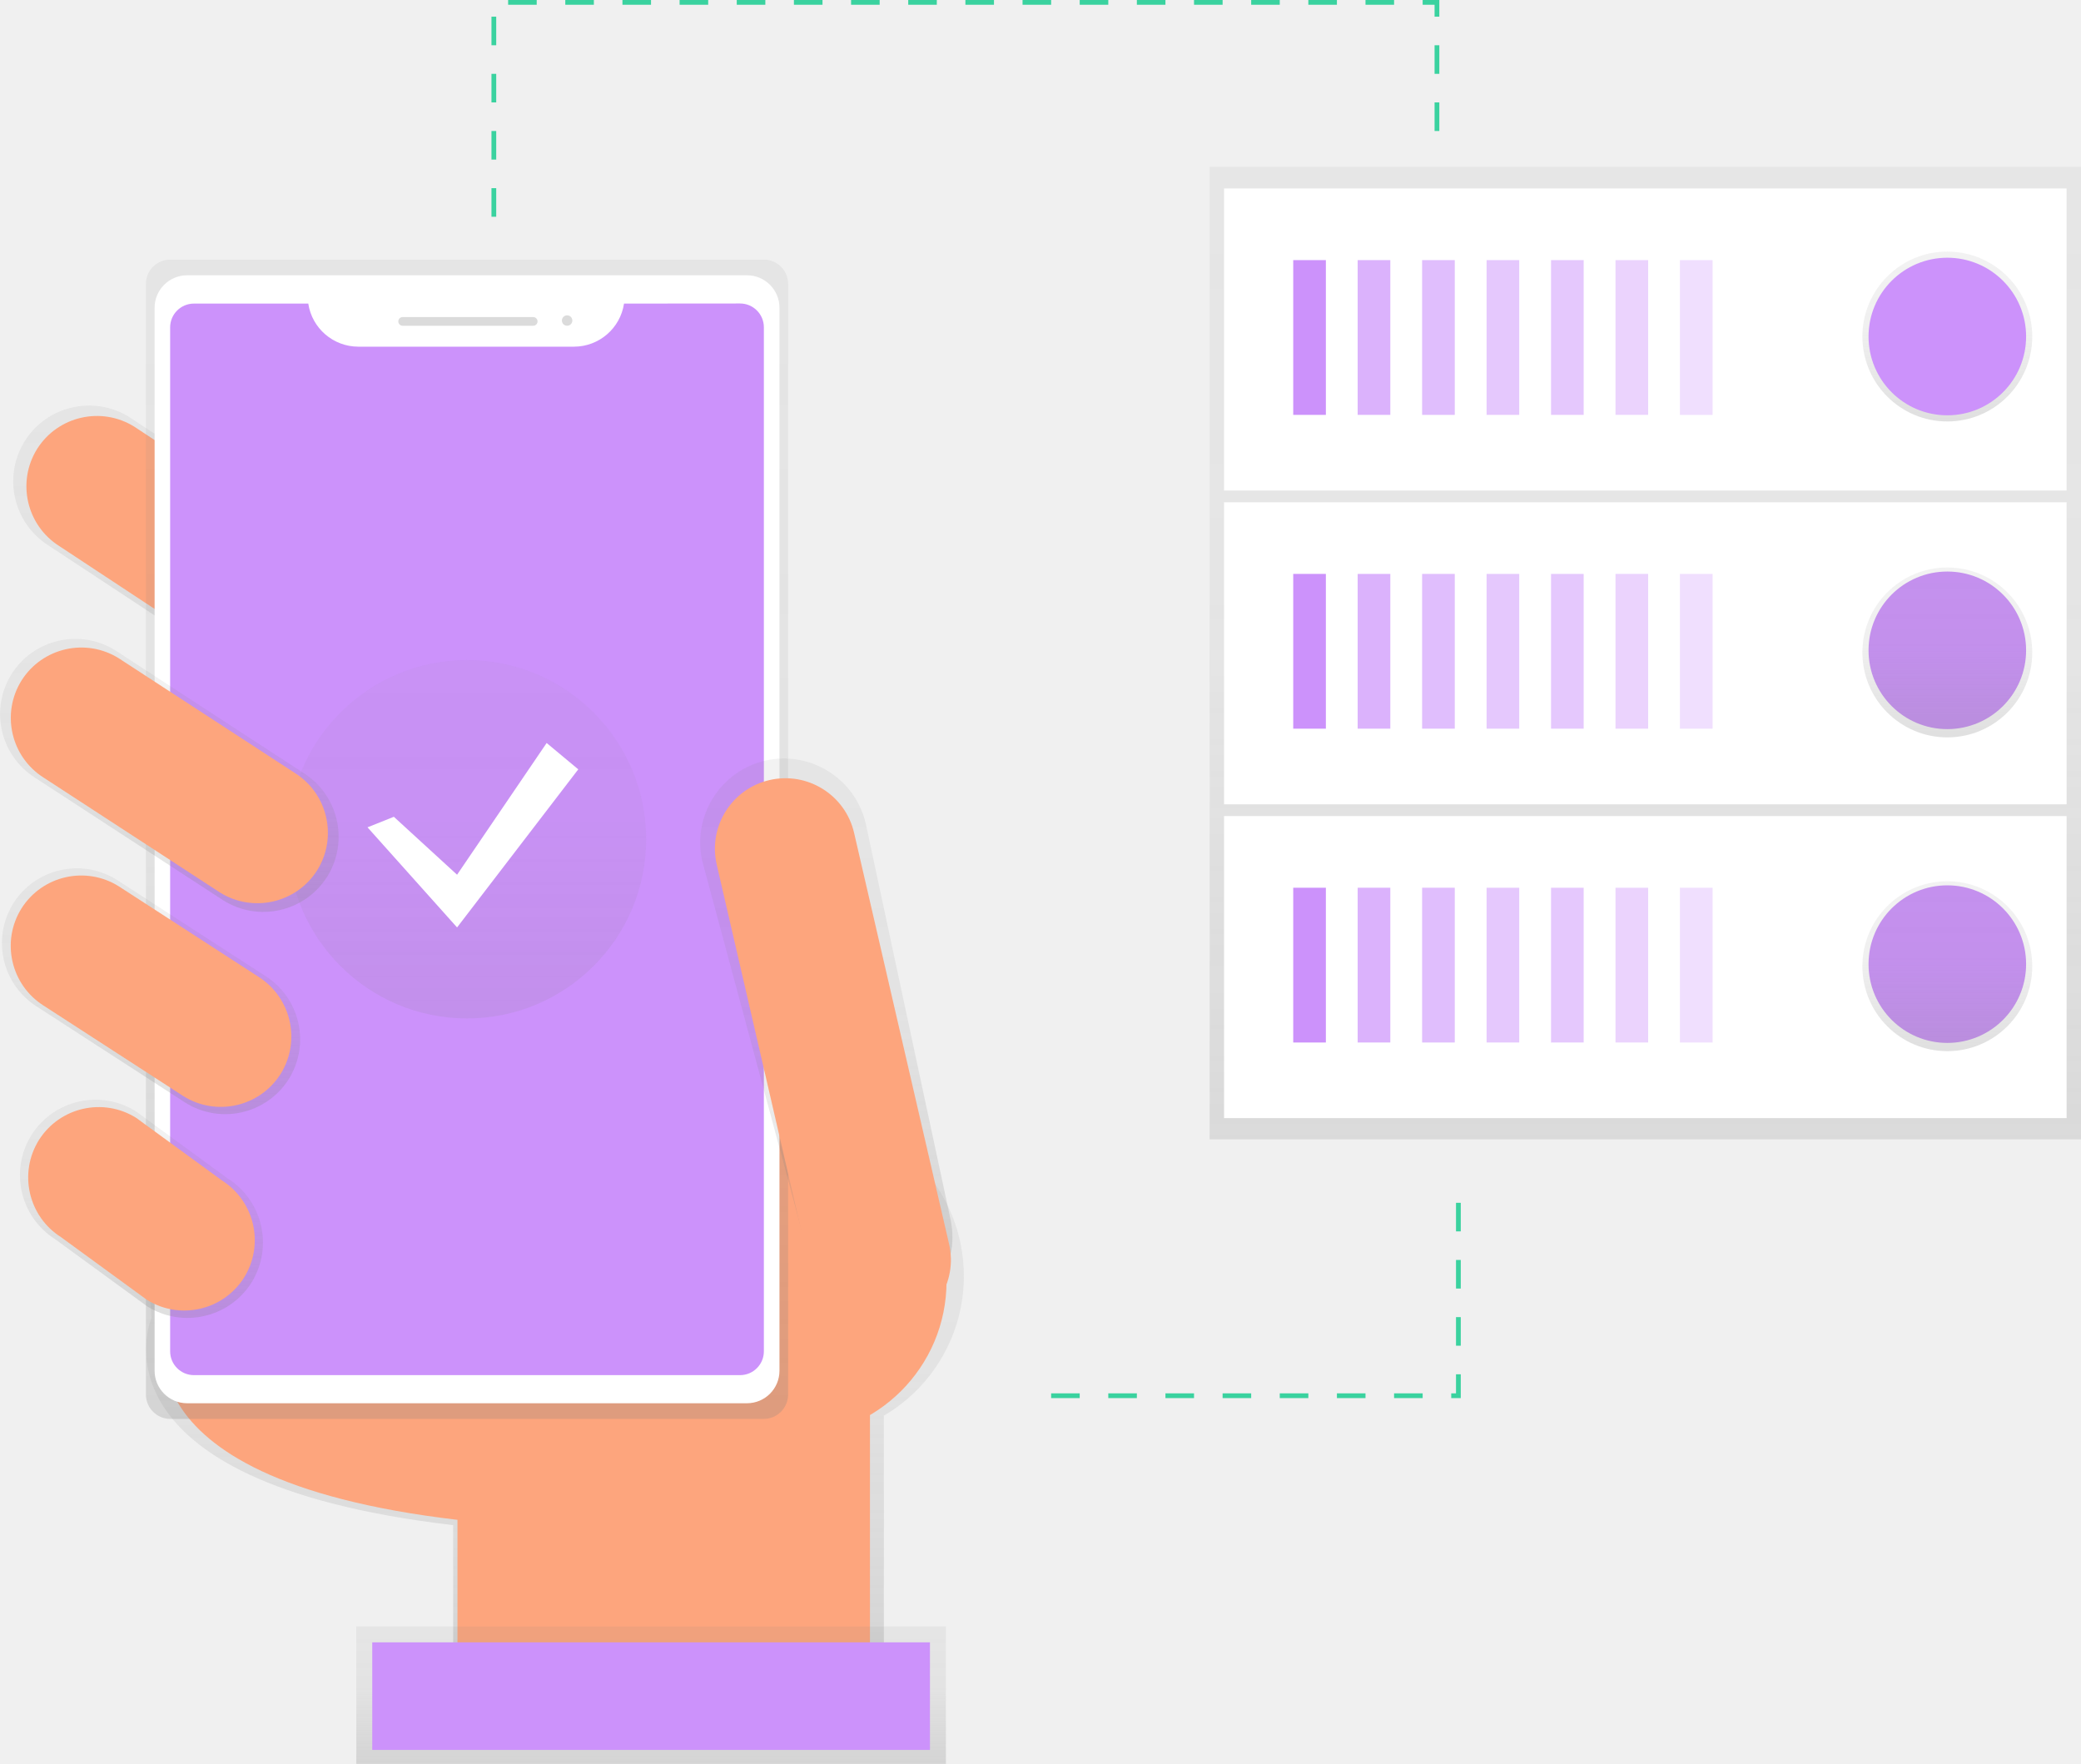
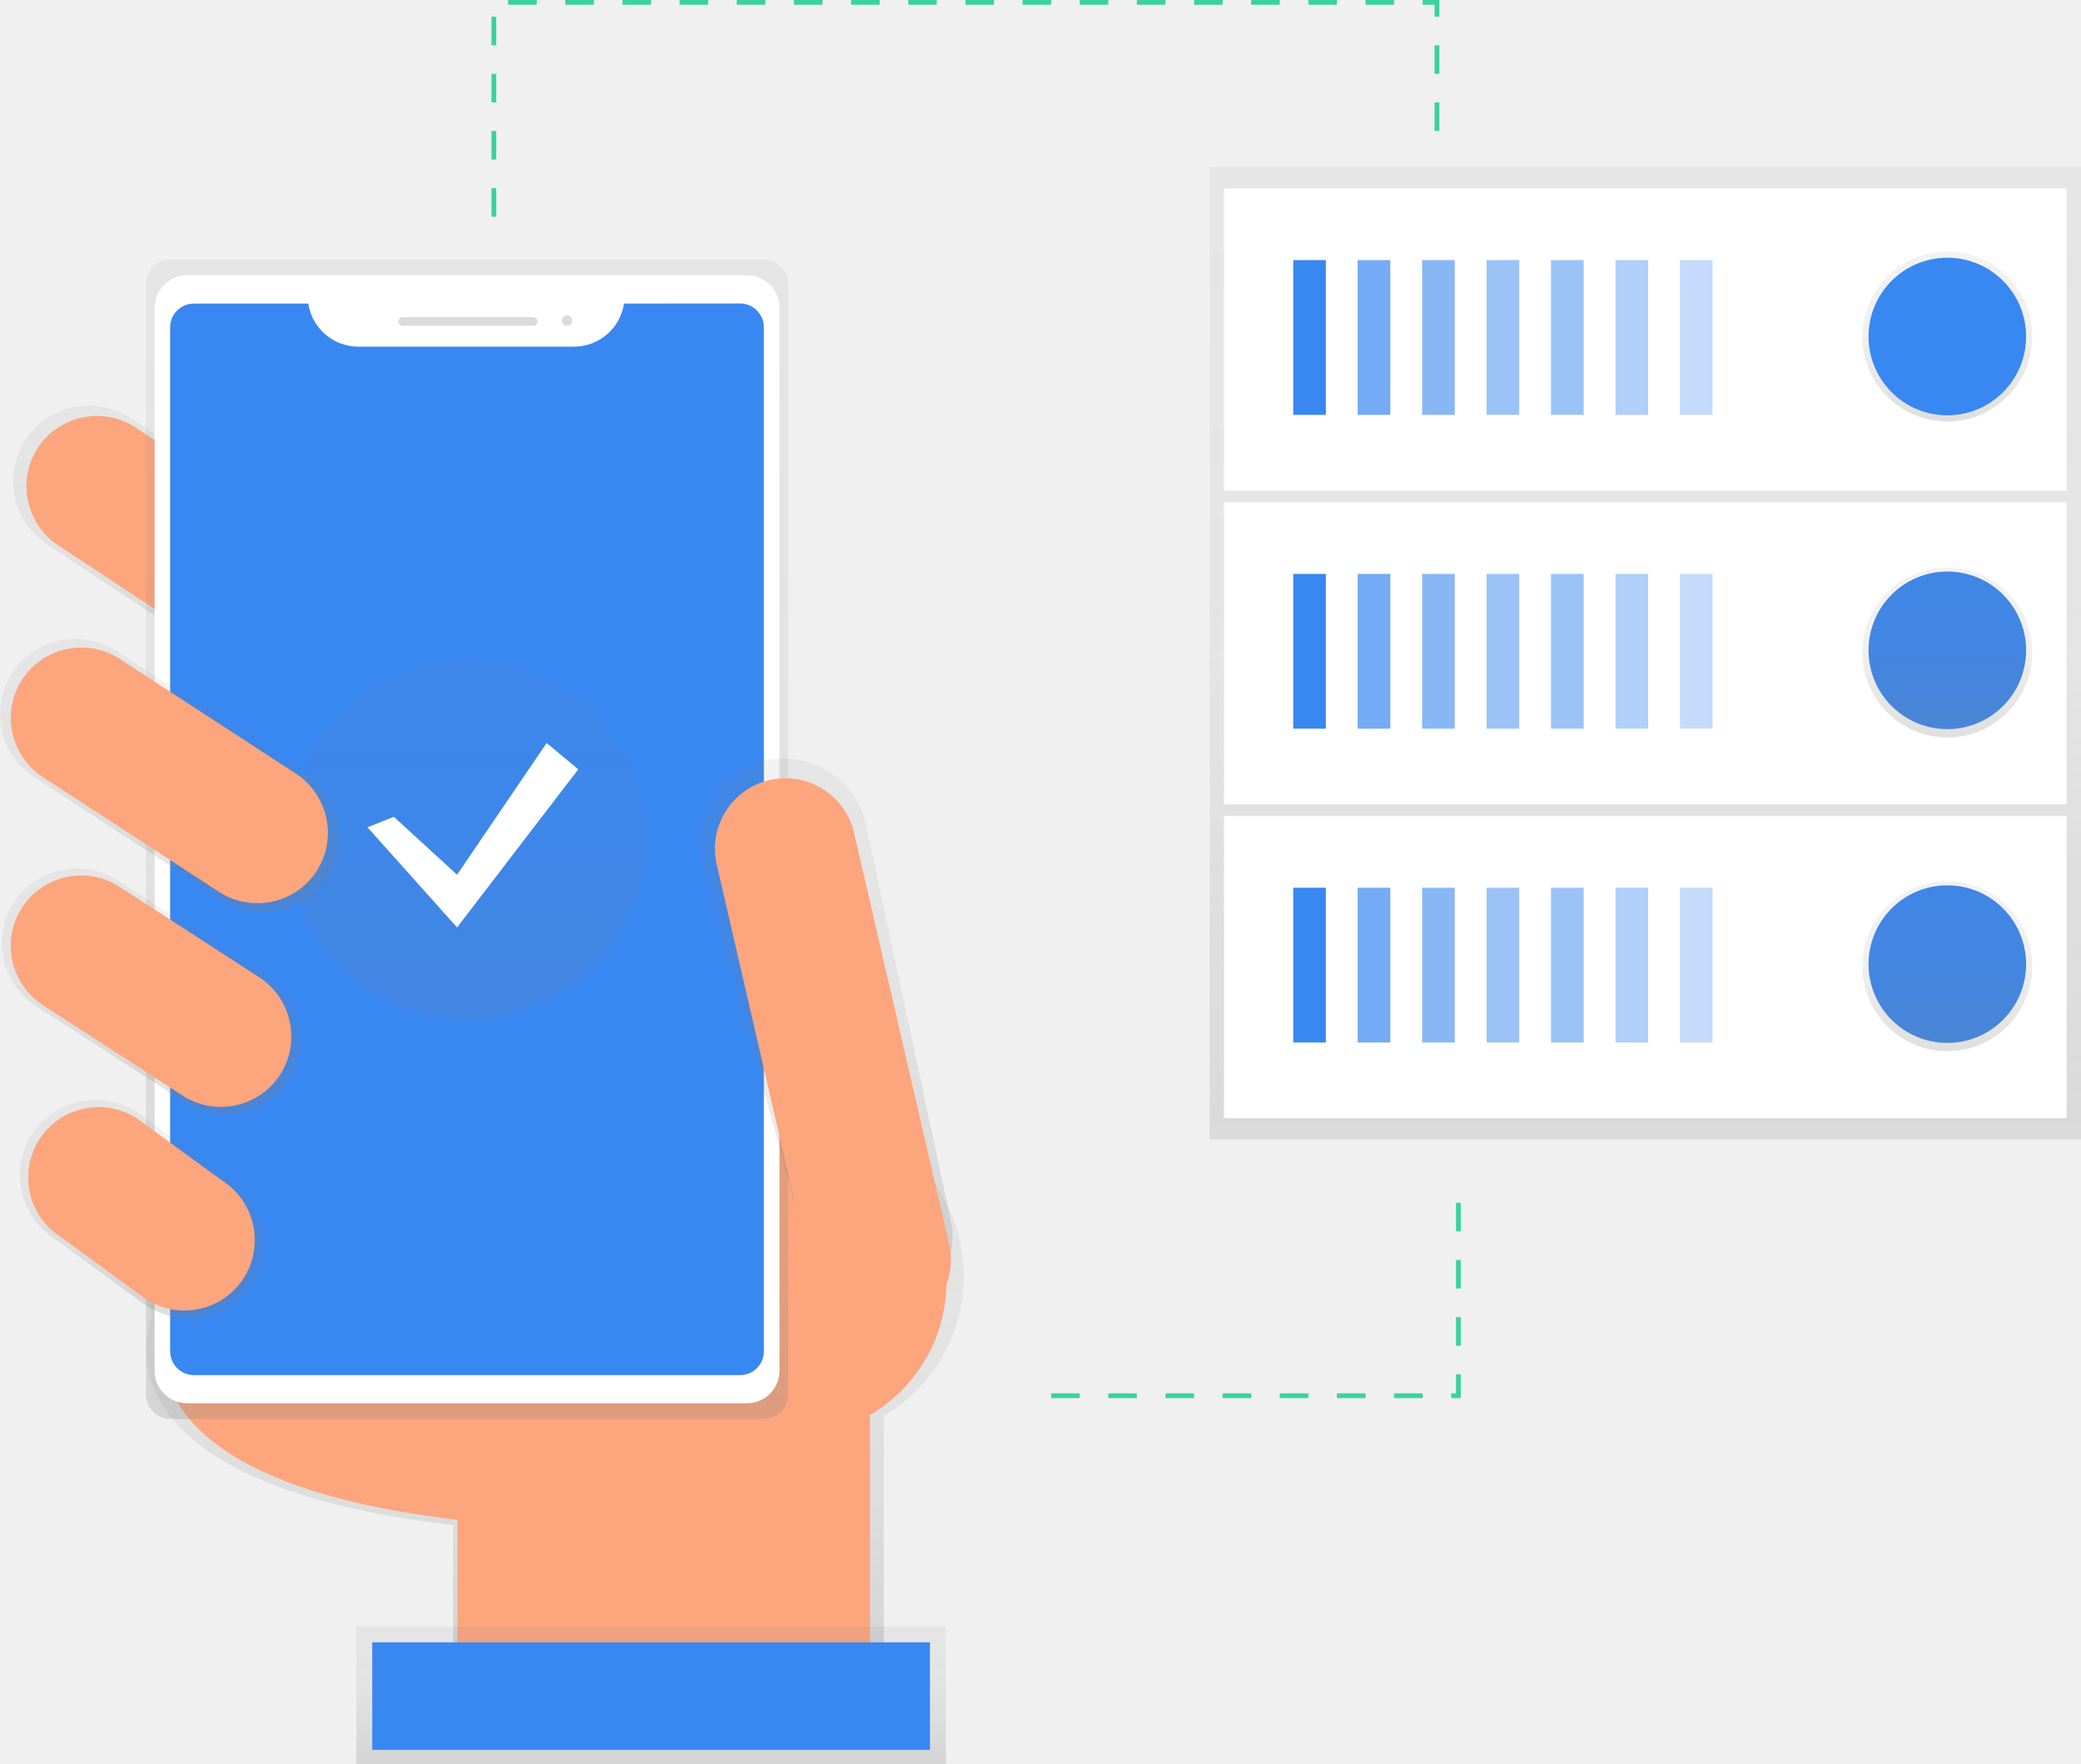
<svg xmlns="http://www.w3.org/2000/svg" xmlns:xlink="http://www.w3.org/1999/xlink" id="4eea1ae6-5e32-40ef-85be-39d849886f06" data-name="Layer 1" width="873.79" height="740.57" viewBox="0 0 873.79 740.57">
  <defs>
    <linearGradient id="28f33bb1-3e6d-484b-8ded-bad4b26ea843" x1="690.86" y1="478.35" x2="690.86" y2="70" gradientUnits="userSpaceOnUse">
      <stop offset="0" stop-color="gray" stop-opacity="0.25" />
      <stop offset="0.54" stop-color="gray" stop-opacity="0.12" />
      <stop offset="1" stop-color="gray" stop-opacity="0.1" />
    </linearGradient>
    <linearGradient id="bbcc52f0-cf83-4fe3-8c9e-c71348f6c3ef" x1="817.66" y1="176.95" x2="817.66" y2="105.63" xlink:href="#28f33bb1-3e6d-484b-8ded-bad4b26ea843" />
    <linearGradient id="a4718631-6639-4577-8a3c-c71be39eb5f6" x1="817.66" y1="309.58" x2="817.66" y2="238.27" xlink:href="#28f33bb1-3e6d-484b-8ded-bad4b26ea843" />
    <linearGradient id="e7e3e382-488e-4923-ae42-61d63b76ac5f" x1="817.66" y1="441.33" x2="817.66" y2="370.02" xlink:href="#28f33bb1-3e6d-484b-8ded-bad4b26ea843" />
    <linearGradient id="3b855c7b-c326-4e86-8f18-01df42ba4311" x1="396.11" y1="788.96" x2="396.11" y2="547.06" gradientTransform="translate(0.01 -0.01)" xlink:href="#28f33bb1-3e6d-484b-8ded-bad4b26ea843" />
    <linearGradient id="48ac54b8-ff6b-484d-9b70-d49eb1fb0324" x1="246.98" y1="374.4" x2="246.98" y2="249.5" gradientTransform="translate(0.01 -0.01)" xlink:href="#28f33bb1-3e6d-484b-8ded-bad4b26ea843" />
    <linearGradient id="de8733bd-ea48-4a82-8468-795d85a03869" x1="359.21" y1="674.95" x2="359.21" y2="188.22" gradientTransform="translate(-163.09 -79.23)" xlink:href="#28f33bb1-3e6d-484b-8ded-bad4b26ea843" />
    <linearGradient id="b6f39420-ab5d-4158-b296-45c146931e01" x1="510.05" y1="629.56" x2="510.05" y2="397.67" gradientTransform="translate(0.01 -0.01)" xlink:href="#28f33bb1-3e6d-484b-8ded-bad4b26ea843" />
    <linearGradient id="e0dd915e-f30f-4d18-88c2-53d223394458" x1="436.5" y1="819.79" x2="436.5" y2="762.08" gradientTransform="translate(-163.09 -79.23)" xlink:href="#28f33bb1-3e6d-484b-8ded-bad4b26ea843" />
    <linearGradient id="d1399af4-57ef-4ae9-86c3-f598ea04d411" x1="226.52" y1="546.99" x2="226.52" y2="443.79" gradientTransform="translate(0.01 -0.01)" xlink:href="#28f33bb1-3e6d-484b-8ded-bad4b26ea843" />
    <linearGradient id="4a4958f4-37fa-4130-9aba-cf91683c116e" x1="222.5" y1="632.54" x2="222.5" y2="540.94" gradientTransform="translate(0.01 -0.01)" xlink:href="#28f33bb1-3e6d-484b-8ded-bad4b26ea843" />
    <linearGradient id="89ac17f5-770b-461c-9865-cca003b4417d" x1="196.1" y1="427.59" x2="196.1" y2="277.14" xlink:href="#28f33bb1-3e6d-484b-8ded-bad4b26ea843" />
    <linearGradient id="aef3d74b-62ea-4515-b248-bc09651b6b12" x1="234.19" y1="462.07" x2="234.19" y2="347.46" gradientTransform="translate(0.01 -0.01)" xlink:href="#28f33bb1-3e6d-484b-8ded-bad4b26ea843" />
  </defs>
  <g opacity="0.8">
    <rect x="507.92" y="70" width="365.87" height="408.35" fill="url(#28f33bb1-3e6d-484b-8ded-bad4b26ea843)" />
  </g>
  <rect x="513.97" y="342.63" width="353.77" height="126.82" fill="#fff" />
-   <rect x="543.01" y="372.72" width="13.71" height="64.98" fill="#cc92fb" />
+   <rect x="543.01" y="372.72" width="13.71" height="64.98" fill="#3987f0" />
  <g opacity="0.7">
-     <rect x="570.07" y="372.72" width="13.71" height="64.98" fill="#cc92fb" />
+     <rect x="570.07" y="372.72" width="13.71" height="64.98" fill="#3987f0" />
  </g>
  <g opacity="0.6">
-     <rect x="597.13" y="372.72" width="13.71" height="64.98" fill="#cc92fb" />
+     <rect x="597.13" y="372.72" width="13.71" height="64.98" fill="#3987f0" />
  </g>
  <g opacity="0.5">
-     <rect x="624.2" y="372.72" width="13.71" height="64.98" fill="#cc92fb" />
+     <rect x="624.2" y="372.72" width="13.71" height="64.98" fill="#3987f0" />
  </g>
  <g opacity="0.5">
-     <rect x="651.26" y="372.72" width="13.71" height="64.98" fill="#cc92fb" />
+     <rect x="651.26" y="372.72" width="13.71" height="64.98" fill="#3987f0" />
  </g>
  <g opacity="0.4">
-     <rect x="678.33" y="372.72" width="13.71" height="64.98" fill="#cc92fb" />
+     <rect x="678.33" y="372.72" width="13.71" height="64.98" fill="#3987f0" />
  </g>
  <g opacity="0.3">
-     <rect x="705.39" y="372.72" width="13.71" height="64.98" fill="#cc92fb" />
+     <rect x="705.39" y="372.72" width="13.71" height="64.98" fill="#3987f0" />
  </g>
-   <circle cx="817.66" cy="404.79" r="33.08" fill="#cc92fb" />
+   <circle cx="817.66" cy="404.79" r="33.08" fill="#3987f0" />
  <rect x="513.97" y="210.88" width="353.77" height="126.82" fill="#fff" />
-   <rect x="543.01" y="240.96" width="13.71" height="64.98" fill="#cc92fb" />
+   <rect x="543.01" y="240.96" width="13.71" height="64.98" fill="#3987f0" />
  <g opacity="0.7">
-     <rect x="570.07" y="240.96" width="13.71" height="64.98" fill="#cc92fb" />
+     <rect x="570.07" y="240.96" width="13.71" height="64.98" fill="#3987f0" />
  </g>
  <g opacity="0.6">
-     <rect x="597.13" y="240.96" width="13.71" height="64.98" fill="#cc92fb" />
+     <rect x="597.13" y="240.96" width="13.71" height="64.98" fill="#3987f0" />
  </g>
  <g opacity="0.5">
-     <rect x="624.2" y="240.96" width="13.71" height="64.98" fill="#cc92fb" />
+     <rect x="624.2" y="240.96" width="13.71" height="64.98" fill="#3987f0" />
  </g>
  <g opacity="0.5">
-     <rect x="651.26" y="240.96" width="13.71" height="64.98" fill="#cc92fb" />
+     <rect x="651.26" y="240.96" width="13.71" height="64.98" fill="#3987f0" />
  </g>
  <g opacity="0.4">
-     <rect x="678.33" y="240.96" width="13.71" height="64.98" fill="#cc92fb" />
+     <rect x="678.33" y="240.96" width="13.71" height="64.98" fill="#3987f0" />
  </g>
  <g opacity="0.3">
-     <rect x="705.39" y="240.96" width="13.71" height="64.98" fill="#cc92fb" />
+     <rect x="705.39" y="240.96" width="13.71" height="64.98" fill="#3987f0" />
  </g>
-   <circle cx="817.66" cy="273.04" r="33.08" fill="#cc92fb" />
+   <circle cx="817.66" cy="273.04" r="33.08" fill="#3987f0" />
  <rect x="513.97" y="79.13" width="353.77" height="126.82" fill="#fff" />
-   <rect x="543.01" y="109.21" width="13.71" height="64.98" fill="#cc92fb" />
+   <rect x="543.01" y="109.21" width="13.71" height="64.98" fill="#3987f0" />
  <g opacity="0.7">
-     <rect x="570.07" y="109.21" width="13.71" height="64.98" fill="#cc92fb" />
+     <rect x="570.07" y="109.21" width="13.71" height="64.98" fill="#3987f0" />
  </g>
  <g opacity="0.6">
-     <rect x="597.13" y="109.21" width="13.71" height="64.98" fill="#cc92fb" />
+     <rect x="597.13" y="109.21" width="13.71" height="64.98" fill="#3987f0" />
  </g>
  <g opacity="0.5">
-     <rect x="624.2" y="109.21" width="13.71" height="64.98" fill="#cc92fb" />
+     <rect x="624.2" y="109.21" width="13.71" height="64.98" fill="#3987f0" />
  </g>
  <g opacity="0.5">
-     <rect x="651.26" y="109.21" width="13.71" height="64.98" fill="#cc92fb" />
+     <rect x="651.26" y="109.21" width="13.71" height="64.98" fill="#3987f0" />
  </g>
  <g opacity="0.4">
-     <rect x="678.33" y="109.21" width="13.71" height="64.98" fill="#cc92fb" />
+     <rect x="678.33" y="109.21" width="13.71" height="64.98" fill="#3987f0" />
  </g>
  <g opacity="0.3">
-     <rect x="705.39" y="109.21" width="13.71" height="64.98" fill="#cc92fb" />
+     <rect x="705.39" y="109.21" width="13.71" height="64.98" fill="#3987f0" />
  </g>
  <circle cx="817.66" cy="141.29" r="35.66" fill="url(#bbcc52f0-cf83-4fe3-8c9e-c71348f6c3ef)" />
  <circle cx="817.66" cy="273.93" r="35.66" fill="url(#a4718631-6639-4577-8a3c-c71be39eb5f6)" />
  <circle cx="817.66" cy="405.67" r="35.66" fill="url(#e7e3e382-488e-4923-ae42-61d63b76ac5f)" />
-   <circle cx="817.66" cy="141.29" r="33.08" fill="#cc92fb" />
+   <circle cx="817.66" cy="141.29" r="33.08" fill="#3987f0" />
  <path d="M567.81,615a67.92,67.92,0,0,0-134.65-12.66l-208.75-5.66,2.29,35.87s-29.76,68.68,126.67,87V789H534.23V673.57A67.88,67.88,0,0,0,567.81,615Z" transform="translate(-163.1 -79.21)" fill="url(#3b855c7b-c326-4e86-8f18-01df42ba4311)" />
  <path d="M233.87,634s-28.5,65.77,121.32,83.32v66.51H528.39V607.71l-296.72-8Z" transform="translate(-163.1 -79.21)" fill="#fda57d" />
  <path d="M320.43,359.55h0a31.93,31.93,0,0,1-43.91,10l-93-61.28a31.93,31.93,0,0,1-10-43.91h0a31.93,31.93,0,0,1,43.91-10l93,61.28A31.93,31.93,0,0,1,320.43,359.55Z" transform="translate(-163.1 -79.21)" fill="url(#48ac54b8-ff6b-484d-9b70-d49eb1fb0324)" />
  <path d="M315.26,356.2h0a29.69,29.69,0,0,1-40.82,9.28l-86.45-57a29.69,29.69,0,0,1-9.28-40.82h0a29.69,29.69,0,0,1,40.82-9.28l86.45,57A29.69,29.69,0,0,1,315.26,356.2Z" transform="translate(-163.1 -79.21)" fill="#fda57d" />
  <circle cx="332.4" cy="538" r="65.04" fill="#fda57d" />
  <rect x="61.27" y="109" width="269.65" height="486.73" rx="10.24" ry="10.24" fill="url(#de8733bd-ea48-4a82-8468-795d85a03869)" />
  <rect x="64.92" y="115.58" width="262.37" height="473.58" rx="13.64" ry="13.64" fill="#fff" />
-   <path d="M425.12,206.67a21.27,21.27,0,0,1-21,18.09H313.54a21.27,21.27,0,0,1-21-18.09h-48a10,10,0,0,0-10,10v429.9a10,10,0,0,0,10,10H473.84a10,10,0,0,0,10-10V216.63a10,10,0,0,0-10-10Z" transform="translate(-163.1 -79.21)" fill="#cc92fb" />
+   <path d="M425.12,206.67a21.27,21.27,0,0,1-21,18.09H313.54a21.27,21.27,0,0,1-21-18.09h-48a10,10,0,0,0-10,10v429.9a10,10,0,0,0,10,10H473.84a10,10,0,0,0,10-10V216.63a10,10,0,0,0-10-10Z" transform="translate(-163.1 -79.21)" fill="#3987f0" />
  <rect x="167.24" y="133.12" width="58.47" height="3.65" rx="1.83" ry="1.83" fill="#dbdbdb" />
  <circle cx="238.13" cy="134.58" r="2.19" fill="#dbdbdb" />
  <path d="M537.55,628.68h0c-18.87,4.36-31.83-7.94-36.2-26.82L458,440.82a35.32,35.32,0,0,1,26.38-42.25h0A35.32,35.32,0,0,1,526.61,425L562,590.17C566.37,609,556.42,624.32,537.55,628.68Z" transform="translate(-163.1 -79.21)" fill="url(#b6f39420-ab5d-4158-b296-45c146931e01)" />
  <rect x="483.27" y="403.64" width="59.2" height="236.37" rx="29.6" ry="29.6" transform="translate(-267.45 49.69) rotate(-13.01)" fill="#fda57d" />
  <rect x="149.61" y="682.86" width="247.56" height="57.71" fill="url(#e0dd915e-f30f-4d18-88c2-53d223394458)" />
-   <rect x="156.3" y="689.55" width="234.18" height="45.16" fill="#cc92fb" />
+   <rect x="156.3" y="689.55" width="234.18" height="45.16" fill="#3987f0" />
  <path d="M284.32,532.32h0a31.55,31.55,0,0,1-43.38,9.86l-62.36-40.35a31.55,31.55,0,0,1-9.86-43.38h0a31.55,31.55,0,0,1,43.38-9.86l62.36,40.35A31.55,31.55,0,0,1,284.32,532.32Z" transform="translate(-163.1 -79.21)" fill="url(#d1399af4-57ef-4ae9-86c3-f598ea04d411)" />
  <path d="M268.68,617.74h0a31.83,31.83,0,0,1-43.77,9.95l-38.63-28.18a31.83,31.83,0,0,1-9.95-43.77h0a31.83,31.83,0,0,1,43.77-9.95L258.73,574A31.83,31.83,0,0,1,268.68,617.74Z" transform="translate(-163.1 -79.21)" fill="url(#4a4958f4-37fa-4130-9aba-cf91683c116e)" />
  <g opacity="0.5">
    <circle cx="196.1" cy="352.37" r="75.22" fill="url(#89ac17f5-770b-461c-9865-cca003b4417d)" />
  </g>
  <circle cx="196.1" cy="352.37" r="70.8" fill="#ff000000" />
  <polygon points="165.37 342.93 191.92 367.26 229.53 311.95 242.81 323.01 191.92 389.39 154.31 347.35 165.37 342.93" fill="#fff" />
  <path d="M265.56,615.64h0a29.69,29.69,0,0,1-40.82,9.28l-36-26.27a29.69,29.69,0,0,1-9.28-40.82h0a29.69,29.69,0,0,1,40.82-9.28l36,26.27A29.69,29.69,0,0,1,265.56,615.64Z" transform="translate(-163.1 -79.21)" fill="#fda57d" />
  <path d="M280.91,530.14h0a29.69,29.69,0,0,1-40.82,9.28l-58.68-38a29.69,29.69,0,0,1-9.28-40.82h0A29.69,29.69,0,0,1,213,451.35l58.68,38A29.69,29.69,0,0,1,280.91,530.14Z" transform="translate(-163.1 -79.21)" fill="#fda57d" />
  <path d="M300.46,447.33h0a31.69,31.69,0,0,1-43.58,9.91l-79-51.46a31.69,31.69,0,0,1-9.91-43.58h0a31.69,31.69,0,0,1,43.58-9.91l79,51.46A31.69,31.69,0,0,1,300.46,447.33Z" transform="translate(-163.1 -79.21)" fill="url(#aef3d74b-62ea-4515-b248-bc09651b6b12)" />
  <path d="M296.26,444.63h0a29.69,29.69,0,0,1-40.82,9.28l-74-48.2a29.69,29.69,0,0,1-9.28-40.82h0A29.69,29.69,0,0,1,213,355.61l74,48.2A29.69,29.69,0,0,1,296.26,444.63Z" transform="translate(-163.1 -79.21)" fill="#fda57d" />
  <polyline points="207.36 91 207.36 1 603.36 1 603.36 55" fill="none" stroke="#3ad29f" stroke-miterlimit="10" stroke-width="2" stroke-dasharray="12" />
  <polyline points="441.36 586 612.36 586 612.36 496" fill="none" stroke="#3ad29f" stroke-miterlimit="10" stroke-width="2" stroke-dasharray="12" />
</svg>
